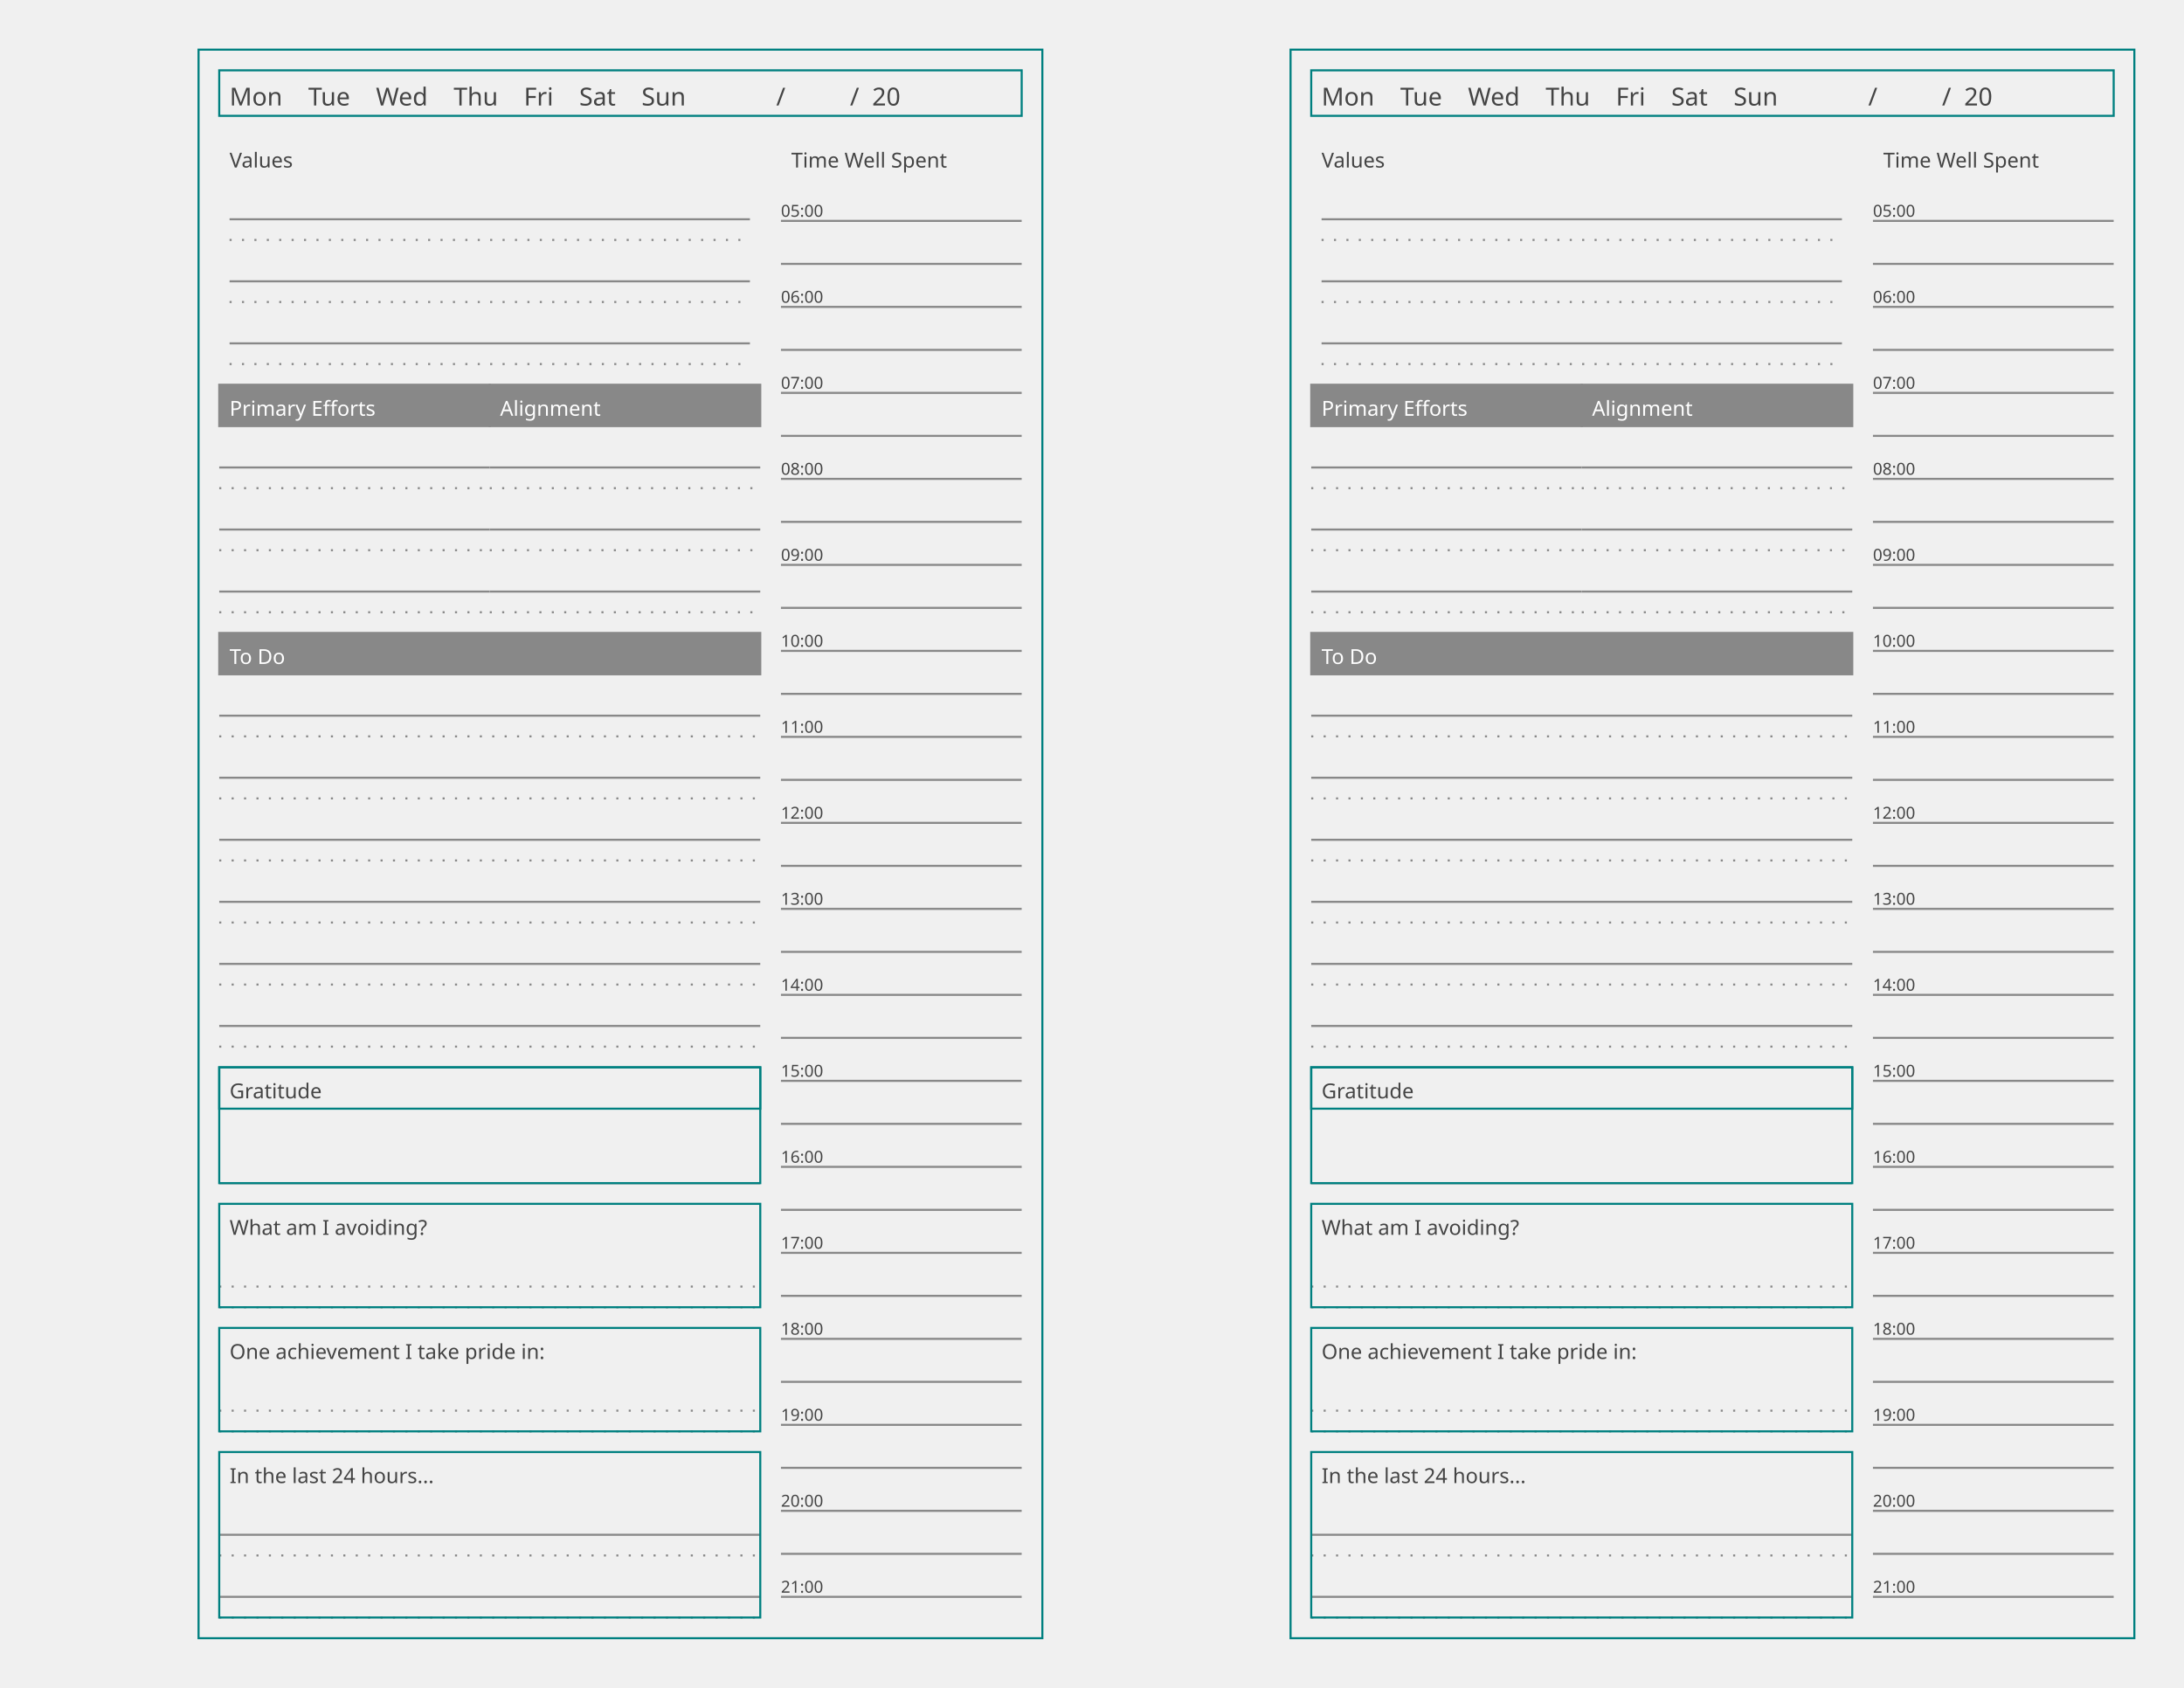
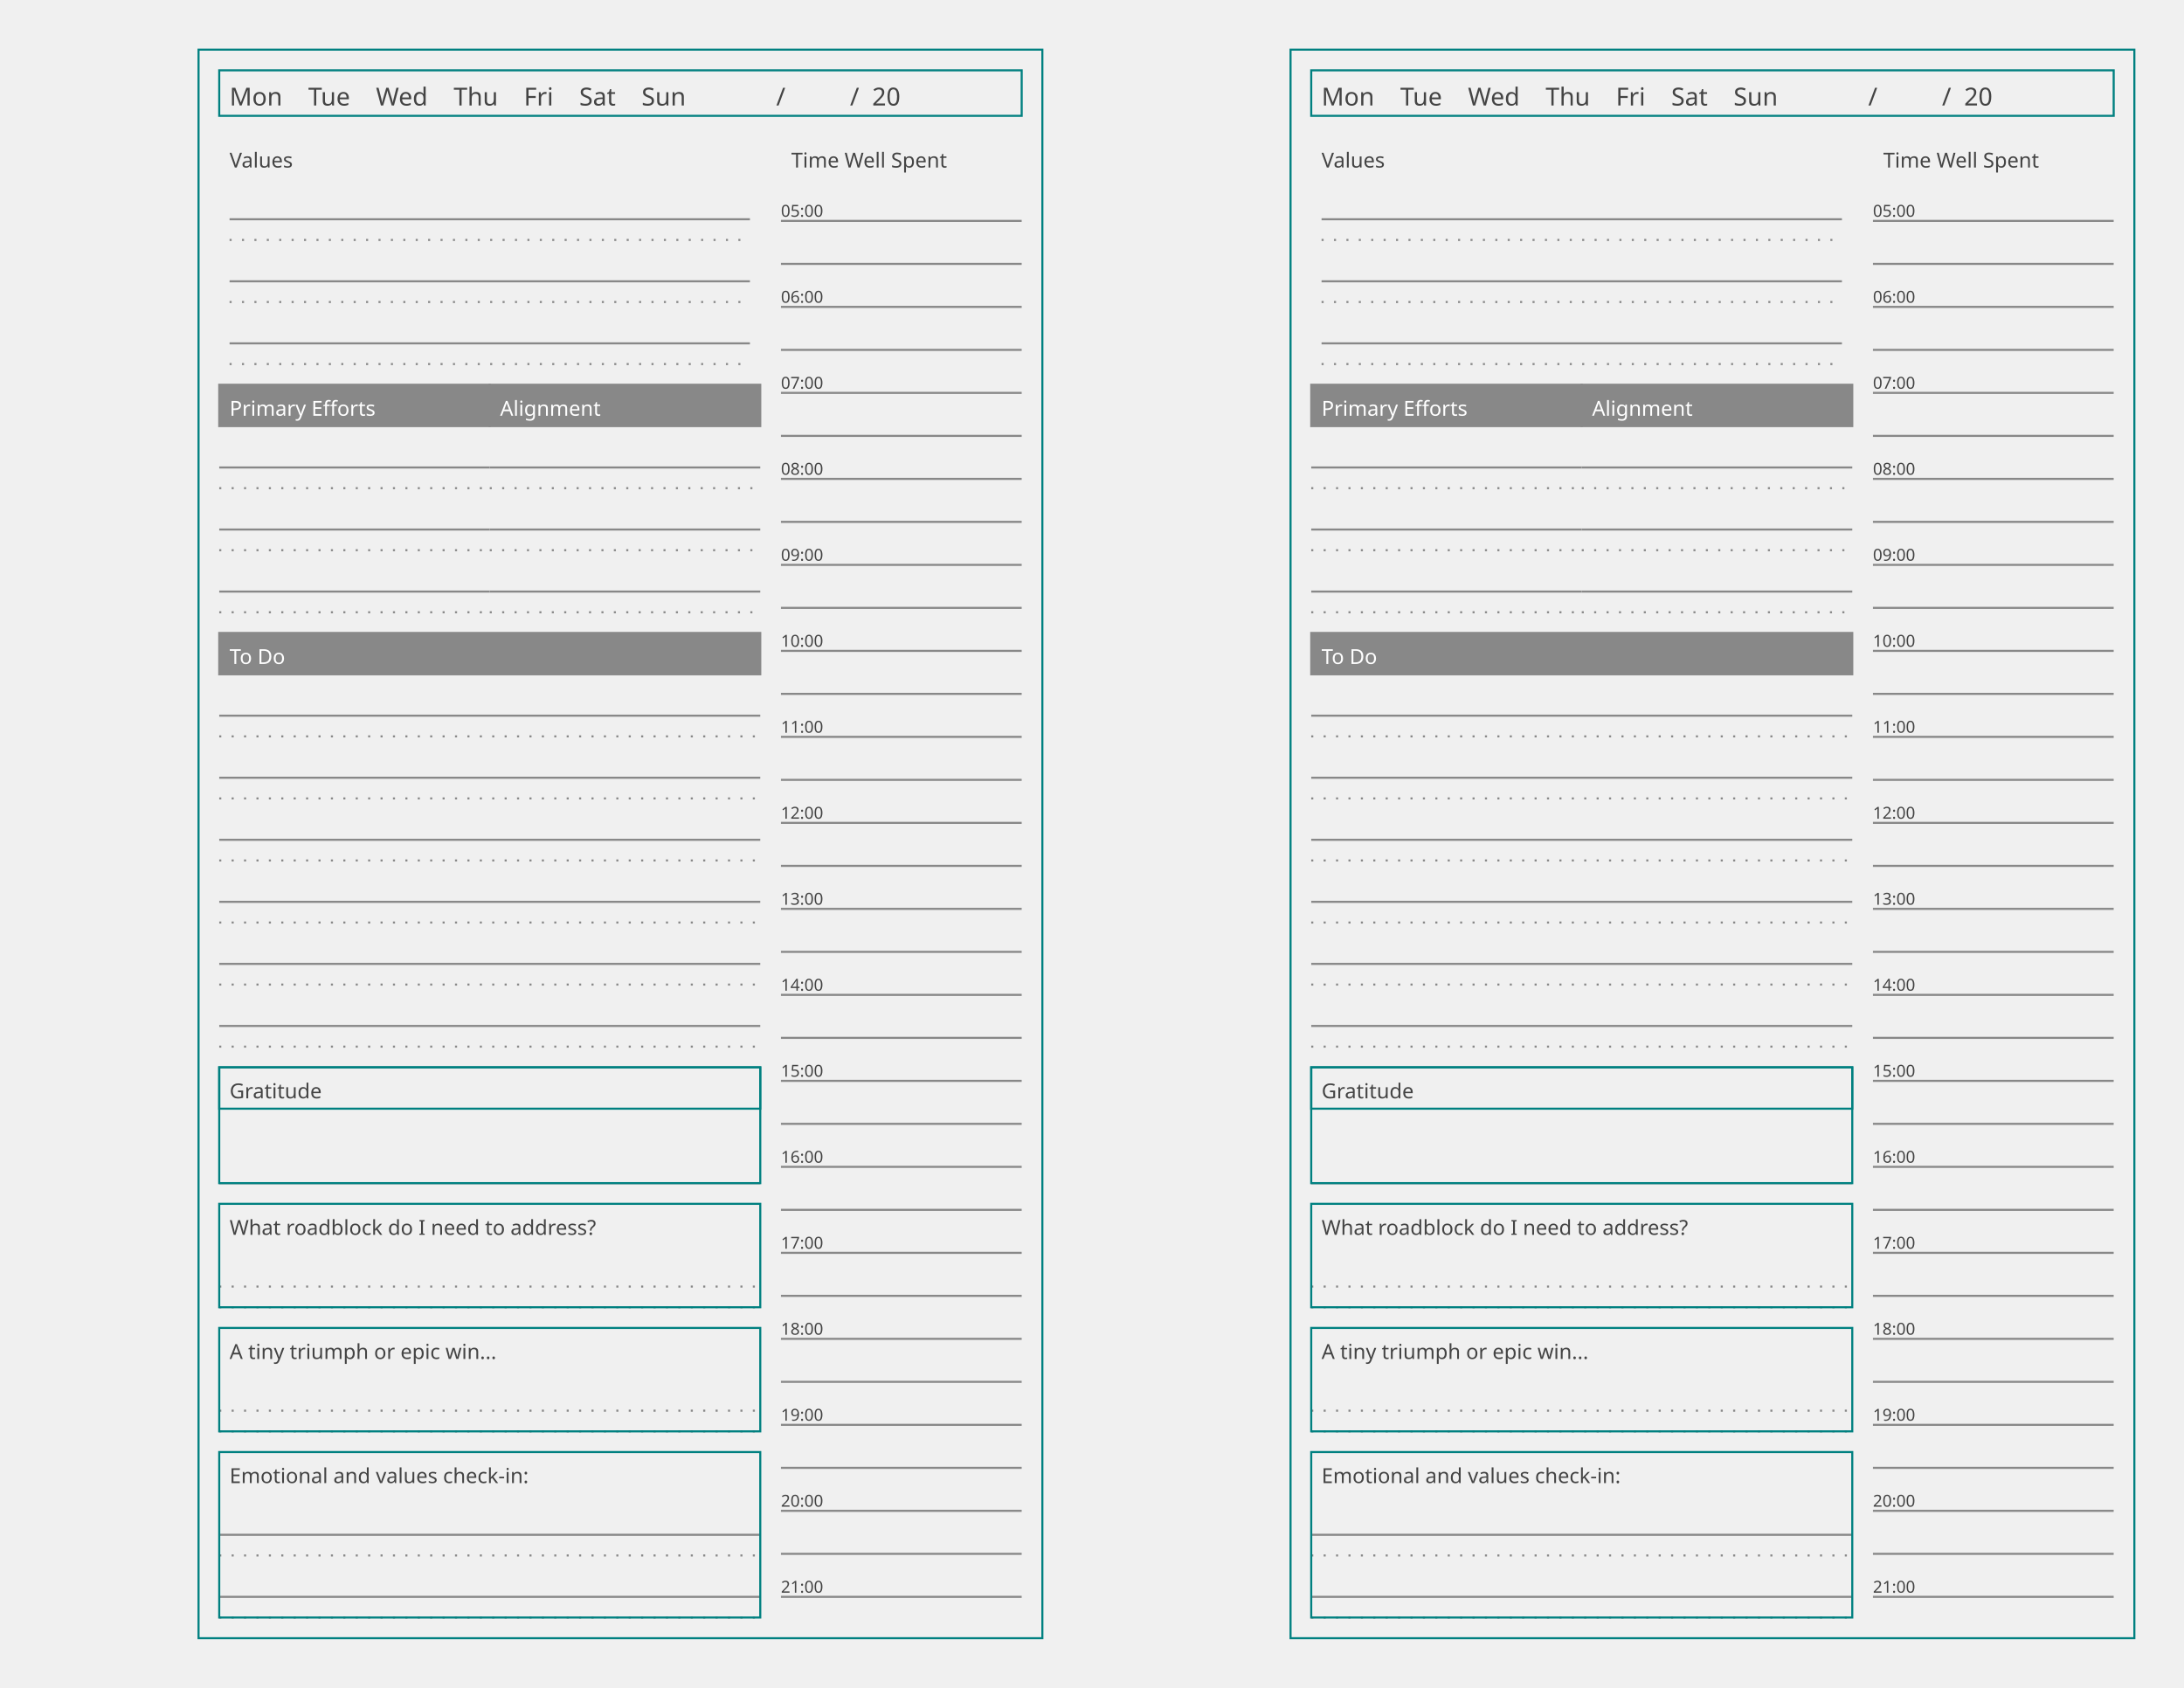
<svg xmlns="http://www.w3.org/2000/svg" baseProfile="tiny" height="8.5in" version="1.2" width="11in">
  <defs />
  <g transform="translate(96, 24.0)">
    <rect fill="none" height="768.0" stroke="#008080" width="408.0" x="0" y="0" />
    <g transform="translate(10, 10)">
      <rect fill="none" height="22" stroke="#008080" stroke-width="1" width="388.0" x="0" y="0" />
      <text alignment-baseline="text-after-edge" fill="#444444" font-family="Trebuchet MS" font-size="12" text-anchor="start" transform="translate(5,17)">Mon    Tue    Wed    Thu    Fri    Sat    Sun              /          /  20          </text>
    </g>
    <g transform="translate(10, 32)">
      <g transform="translate(0,10)">
        <g>
          <g transform="translate(0,0)">
            <text alignment-baseline="text-after-edge" fill="#444444" font-family="Ubuntu Mono" font-size="10" text-anchor="start" transform="translate(5,15)">Values</text>
          </g>
          <g transform="translate(0,20)">
            <g>
              <line stroke="#888888" stroke-dasharray="1,5" stroke-width="1" transform="translate(5,30.0)" x1="0" x2="251.6" y1="0" y2="0" />
              <line stroke="#888888" stroke-dasharray="1,5" stroke-width="1" transform="translate(5,60.0)" x1="0" x2="251.6" y1="0" y2="0" />
              <line stroke="#888888" stroke-dasharray="1,5" stroke-width="1" transform="translate(5,90.0)" x1="0" x2="251.6" y1="0" y2="0" />
            </g>
            <g>
              <line stroke="#888888" stroke-dasharray="1,0" stroke-width="1" transform="translate(5,20.0)" x1="0" x2="251.6" y1="0" y2="0" />
              <line stroke="#888888" stroke-dasharray="1,0" stroke-width="1" transform="translate(5,50.0)" x1="0" x2="251.6" y1="0" y2="0" />
              <line stroke="#888888" stroke-dasharray="1,0" stroke-width="1" transform="translate(5,80.0)" x1="0" x2="251.6" y1="0" y2="0" />
            </g>
          </g>
        </g>
      </g>
      <g transform="translate(0,130)">
        <g>
          <g transform="translate(0,0)">
            <g>
              <g transform="translate(0,0)">
                <rect fill="#888888" height="20" stroke="#888888" stroke-width="1" width="130.8" x="0" y="0" />
                <text alignment-baseline="text-after-edge" fill="#ffffff" font-family="Trebuchet MS" font-size="10" text-anchor="start" transform="translate(5,15)">Primary Efforts</text>
              </g>
              <g transform="translate(0,20)">
                <g>
                  <line stroke="#888888" stroke-dasharray="1,5" stroke-width="1" transform="translate(0,30.0)" x1="0" x2="130.8" y1="0" y2="0" />
                  <line stroke="#888888" stroke-dasharray="1,5" stroke-width="1" transform="translate(0,60.0)" x1="0" x2="130.8" y1="0" y2="0" />
                  <line stroke="#888888" stroke-dasharray="1,5" stroke-width="1" transform="translate(0,90.0)" x1="0" x2="130.8" y1="0" y2="0" />
                </g>
                <g>
                  <line stroke="#888888" stroke-dasharray="1,0" stroke-width="1" transform="translate(0,20.0)" x1="0" x2="130.8" y1="0" y2="0" />
                  <line stroke="#888888" stroke-dasharray="1,0" stroke-width="1" transform="translate(0,50.0)" x1="0" x2="130.8" y1="0" y2="0" />
                  <line stroke="#888888" stroke-dasharray="1,0" stroke-width="1" transform="translate(0,80.0)" x1="0" x2="130.8" y1="0" y2="0" />
                </g>
              </g>
            </g>
          </g>
          <g transform="translate(130.8,0)">
            <g>
              <g transform="translate(0,0)">
                <rect fill="#888888" height="20" stroke="#888888" stroke-width="1" width="130.8" x="0" y="0" />
                <text alignment-baseline="text-after-edge" fill="#ffffff" font-family="Trebuchet MS" font-size="10" text-anchor="start" transform="translate(5,15)">Alignment</text>
              </g>
              <g transform="translate(0,20)">
                <g>
                  <line stroke="#888888" stroke-dasharray="1,5" stroke-width="1" transform="translate(0,30.0)" x1="0" x2="130.8" y1="0" y2="0" />
                  <line stroke="#888888" stroke-dasharray="1,5" stroke-width="1" transform="translate(0,60.0)" x1="0" x2="130.8" y1="0" y2="0" />
                  <line stroke="#888888" stroke-dasharray="1,5" stroke-width="1" transform="translate(0,90.0)" x1="0" x2="130.8" y1="0" y2="0" />
                </g>
                <g>
                  <line stroke="#888888" stroke-dasharray="1,0" stroke-width="1" transform="translate(0,20.0)" x1="0" x2="130.8" y1="0" y2="0" />
                  <line stroke="#888888" stroke-dasharray="1,0" stroke-width="1" transform="translate(0,50.0)" x1="0" x2="130.8" y1="0" y2="0" />
                  <line stroke="#888888" stroke-dasharray="1,0" stroke-width="1" transform="translate(0,80.0)" x1="0" x2="130.8" y1="0" y2="0" />
                </g>
              </g>
            </g>
          </g>
        </g>
      </g>
      <g transform="translate(0,250)">
        <g>
          <g transform="translate(0,0)">
            <rect fill="#888888" height="20" stroke="#888888" stroke-width="1" width="261.6" x="0" y="0" />
            <text alignment-baseline="text-after-edge" fill="#ffffff" font-family="Ubuntu Mono" font-size="10" text-anchor="start" transform="translate(5,15)">To Do</text>
          </g>
          <g transform="translate(0,20)">
            <g>
              <line stroke="#888888" stroke-dasharray="1,5" stroke-width="1" transform="translate(0,30.0)" x1="0" x2="261.6" y1="0" y2="0" />
              <line stroke="#888888" stroke-dasharray="1,5" stroke-width="1" transform="translate(0,60.0)" x1="0" x2="261.6" y1="0" y2="0" />
              <line stroke="#888888" stroke-dasharray="1,5" stroke-width="1" transform="translate(0,90.0)" x1="0" x2="261.6" y1="0" y2="0" />
              <line stroke="#888888" stroke-dasharray="1,5" stroke-width="1" transform="translate(0,120.0)" x1="0" x2="261.6" y1="0" y2="0" />
              <line stroke="#888888" stroke-dasharray="1,5" stroke-width="1" transform="translate(0,150.0)" x1="0" x2="261.6" y1="0" y2="0" />
              <line stroke="#888888" stroke-dasharray="1,5" stroke-width="1" transform="translate(0,180.0)" x1="0" x2="261.6" y1="0" y2="0" />
            </g>
            <g>
              <line stroke="#888888" stroke-dasharray="1,0" stroke-width="1" transform="translate(0,20.0)" x1="0" x2="261.6" y1="0" y2="0" />
              <line stroke="#888888" stroke-dasharray="1,0" stroke-width="1" transform="translate(0,50.0)" x1="0" x2="261.6" y1="0" y2="0" />
              <line stroke="#888888" stroke-dasharray="1,0" stroke-width="1" transform="translate(0,80.0)" x1="0" x2="261.6" y1="0" y2="0" />
              <line stroke="#888888" stroke-dasharray="1,0" stroke-width="1" transform="translate(0,110.0)" x1="0" x2="261.6" y1="0" y2="0" />
              <line stroke="#888888" stroke-dasharray="1,0" stroke-width="1" transform="translate(0,140.0)" x1="0" x2="261.6" y1="0" y2="0" />
              <line stroke="#888888" stroke-dasharray="1,0" stroke-width="1" transform="translate(0,170.0)" x1="0" x2="261.6" y1="0" y2="0" />
            </g>
          </g>
        </g>
      </g>
      <g transform="translate(0,460)">
        <g>
          <g transform="translate(0,0)">
            <rect fill="none" height="20" stroke="#008080" stroke-width="1" width="261.6" x="0" y="0" />
            <text alignment-baseline="text-after-edge" fill="#444444" font-family="Trebuchet MS" font-size="10" text-anchor="start" transform="translate(5,15)">Gratitude</text>
          </g>
          <g transform="translate(0,20)">
            <line stroke="#888888" stroke-dasharray="1,0" stroke-width="1" transform="translate(0,36.0)" x1="0" x2="261.6" y1="0" y2="0" />
          </g>
        </g>
        <rect fill="none" height="56.0" stroke="#008080" stroke-width="1" width="261.6" x="0" y="0" />
      </g>
      <g transform="translate(0,526.0)">
        <g>
          <g transform="translate(0,0)">
-             <text alignment-baseline="text-after-edge" fill="#444444" font-family="Ubuntu Mono" font-size="10" text-anchor="start" transform="translate(5,15)">What am I avoiding?</text>
+             <text alignment-baseline="text-after-edge" fill="#444444" font-family="Ubuntu Mono" font-size="10" text-anchor="start" transform="translate(5,15)">What roadblock do I need to address?</text>
          </g>
          <g transform="translate(0,20)">
            <g>
              <line stroke="#888888" stroke-dasharray="1,5" stroke-width="1" transform="translate(0,30.0)" x1="0" x2="261.6" y1="0" y2="0" />
            </g>
            <g>
              <line stroke="#888888" stroke-dasharray="1,5" stroke-width="1" transform="translate(0,20.0)" x1="0" x2="261.6" y1="0" y2="0" />
            </g>
          </g>
        </g>
        <rect fill="none" height="50" stroke="#008080" stroke-width="1" width="261.6" x="0" y="0" />
      </g>
      <g transform="translate(0,586.0)">
        <g>
          <g transform="translate(0,0)">
-             <text alignment-baseline="text-after-edge" fill="#444444" font-family="Ubuntu Mono" font-size="10" text-anchor="start" transform="translate(5,15)">One achievement I take pride in:</text>
+             <text alignment-baseline="text-after-edge" fill="#444444" font-family="Ubuntu Mono" font-size="10" text-anchor="start" transform="translate(5,15)">A tiny triumph or epic win...</text>
          </g>
          <g transform="translate(0,20)">
            <g>
              <line stroke="#888888" stroke-dasharray="1,5" stroke-width="1" transform="translate(0,30.0)" x1="0" x2="261.6" y1="0" y2="0" />
            </g>
            <g>
              <line stroke="#888888" stroke-dasharray="1,5" stroke-width="1" transform="translate(0,20.0)" x1="0" x2="261.6" y1="0" y2="0" />
            </g>
          </g>
        </g>
        <rect fill="none" height="50" stroke="#008080" stroke-width="1" width="261.6" x="0" y="0" />
      </g>
      <g transform="translate(0,646.0)">
        <g>
          <g transform="translate(0,0)">
-             <text alignment-baseline="text-after-edge" fill="#444444" font-family="Ubuntu Mono" font-size="10" text-anchor="start" transform="translate(5,15)">In the last 24 hours...</text>
+             <text alignment-baseline="text-after-edge" fill="#444444" font-family="Ubuntu Mono" font-size="10" text-anchor="start" transform="translate(5,15)">Emotional and values check-in:</text>
          </g>
          <g transform="translate(0,20)">
            <g>
              <line stroke="#888888" stroke-dasharray="1,5" stroke-width="1" transform="translate(0,30.0)" x1="0" x2="261.6" y1="0" y2="0" />
              <line stroke="#888888" stroke-dasharray="1,5" stroke-width="1" transform="translate(0,60.0)" x1="0" x2="261.6" y1="0" y2="0" />
            </g>
            <g>
              <line stroke="#888888" stroke-dasharray="1,0" stroke-width="1" transform="translate(0,20.0)" x1="0" x2="261.6" y1="0" y2="0" />
              <line stroke="#888888" stroke-dasharray="1,0" stroke-width="1" transform="translate(0,50.0)" x1="0" x2="261.6" y1="0" y2="0" />
            </g>
          </g>
        </g>
        <rect fill="none" height="80" stroke="#008080" stroke-width="1" width="261.6" x="0" y="0" />
      </g>
    </g>
    <g transform="translate(281.6,32)">
      <g>
        <rect fill="none" height="20" stroke="none" width="116.4" x="0" y="10" />
        <text alignment-baseline="text-after-edge" fill="#444444" font-family="Ubuntu Mono" font-size="10" text-anchor="start" x="5" y="25">Time Well Spent</text>
      </g>
      <g>
        <text alignment-baseline="text-after-edge" fill="#444444" font-family="Ubuntu Mono" font-size="8" text-anchor="start" x="0" y="48.788">05:00</text>
        <line stroke="#888888" x1="0" x2="116.4" y1="50.788" y2="50.788" />
        <line stroke="#888888" x1="0" x2="116.4" y1="71.576" y2="71.576" />
        <text alignment-baseline="text-after-edge" fill="#444444" font-family="Ubuntu Mono" font-size="8" text-anchor="start" x="0" y="90.364">06:00</text>
        <line stroke="#888888" x1="0" x2="116.4" y1="92.364" y2="92.364" />
        <line stroke="#888888" x1="0" x2="116.4" y1="113.152" y2="113.152" />
        <text alignment-baseline="text-after-edge" fill="#444444" font-family="Ubuntu Mono" font-size="8" text-anchor="start" x="0" y="131.939">07:00</text>
        <line stroke="#888888" x1="0" x2="116.4" y1="133.939" y2="133.939" />
        <line stroke="#888888" x1="0" x2="116.4" y1="154.727" y2="154.727" />
        <text alignment-baseline="text-after-edge" fill="#444444" font-family="Ubuntu Mono" font-size="8" text-anchor="start" x="0" y="173.515">08:00</text>
        <line stroke="#888888" x1="0" x2="116.4" y1="175.515" y2="175.515" />
        <line stroke="#888888" x1="0" x2="116.4" y1="196.303" y2="196.303" />
        <text alignment-baseline="text-after-edge" fill="#444444" font-family="Ubuntu Mono" font-size="8" text-anchor="start" x="0" y="215.091">09:00</text>
        <line stroke="#888888" x1="0" x2="116.4" y1="217.091" y2="217.091" />
        <line stroke="#888888" x1="0" x2="116.4" y1="237.879" y2="237.879" />
        <text alignment-baseline="text-after-edge" fill="#444444" font-family="Ubuntu Mono" font-size="8" text-anchor="start" x="0" y="256.667">10:00</text>
        <line stroke="#888888" x1="0" x2="116.4" y1="258.667" y2="258.667" />
        <line stroke="#888888" x1="0" x2="116.4" y1="279.455" y2="279.455" />
        <text alignment-baseline="text-after-edge" fill="#444444" font-family="Ubuntu Mono" font-size="8" text-anchor="start" x="0" y="298.242">11:00</text>
        <line stroke="#888888" x1="0" x2="116.4" y1="300.242" y2="300.242" />
        <line stroke="#888888" x1="0" x2="116.4" y1="321.03" y2="321.03" />
        <text alignment-baseline="text-after-edge" fill="#444444" font-family="Ubuntu Mono" font-size="8" text-anchor="start" x="0" y="339.818">12:00</text>
        <line stroke="#888888" x1="0" x2="116.4" y1="341.818" y2="341.818" />
        <line stroke="#888888" x1="0" x2="116.4" y1="362.606" y2="362.606" />
        <text alignment-baseline="text-after-edge" fill="#444444" font-family="Ubuntu Mono" font-size="8" text-anchor="start" x="0" y="381.394">13:00</text>
        <line stroke="#888888" x1="0" x2="116.4" y1="383.394" y2="383.394" />
        <line stroke="#888888" x1="0" x2="116.4" y1="404.182" y2="404.182" />
        <text alignment-baseline="text-after-edge" fill="#444444" font-family="Ubuntu Mono" font-size="8" text-anchor="start" x="0" y="422.97">14:00</text>
        <line stroke="#888888" x1="0" x2="116.4" y1="424.97" y2="424.97" />
        <line stroke="#888888" x1="0" x2="116.4" y1="445.758" y2="445.758" />
        <text alignment-baseline="text-after-edge" fill="#444444" font-family="Ubuntu Mono" font-size="8" text-anchor="start" x="0" y="464.545">15:00</text>
        <line stroke="#888888" x1="0" x2="116.4" y1="466.545" y2="466.545" />
        <line stroke="#888888" x1="0" x2="116.4" y1="487.333" y2="487.333" />
        <text alignment-baseline="text-after-edge" fill="#444444" font-family="Ubuntu Mono" font-size="8" text-anchor="start" x="0" y="506.121">16:00</text>
        <line stroke="#888888" x1="0" x2="116.4" y1="508.121" y2="508.121" />
        <line stroke="#888888" x1="0" x2="116.4" y1="528.909" y2="528.909" />
        <text alignment-baseline="text-after-edge" fill="#444444" font-family="Ubuntu Mono" font-size="8" text-anchor="start" x="0" y="547.697">17:00</text>
        <line stroke="#888888" x1="0" x2="116.4" y1="549.697" y2="549.697" />
        <line stroke="#888888" x1="0" x2="116.4" y1="570.485" y2="570.485" />
        <text alignment-baseline="text-after-edge" fill="#444444" font-family="Ubuntu Mono" font-size="8" text-anchor="start" x="0" y="589.273">18:00</text>
        <line stroke="#888888" x1="0" x2="116.4" y1="591.273" y2="591.273" />
        <line stroke="#888888" x1="0" x2="116.4" y1="612.061" y2="612.061" />
        <text alignment-baseline="text-after-edge" fill="#444444" font-family="Ubuntu Mono" font-size="8" text-anchor="start" x="0" y="630.848">19:00</text>
        <line stroke="#888888" x1="0" x2="116.4" y1="632.848" y2="632.848" />
        <line stroke="#888888" x1="0" x2="116.4" y1="653.636" y2="653.636" />
        <text alignment-baseline="text-after-edge" fill="#444444" font-family="Ubuntu Mono" font-size="8" text-anchor="start" x="0" y="672.424">20:00</text>
        <line stroke="#888888" x1="0" x2="116.4" y1="674.424" y2="674.424" />
        <line stroke="#888888" x1="0" x2="116.4" y1="695.212" y2="695.212" />
        <text alignment-baseline="text-after-edge" fill="#444444" font-family="Ubuntu Mono" font-size="8" text-anchor="start" x="0" y="714.0">21:00</text>
        <line stroke="#888888" x1="0" x2="116.4" y1="716.0" y2="716.0" />
      </g>
    </g>
  </g>
  <g transform="translate(624.0, 24.0)">
    <rect fill="none" height="768.0" stroke="#008080" width="408.0" x="0" y="0" />
    <g transform="translate(10, 10)">
      <rect fill="none" height="22" stroke="#008080" stroke-width="1" width="388.0" x="0" y="0" />
      <text alignment-baseline="text-after-edge" fill="#444444" font-family="Trebuchet MS" font-size="12" text-anchor="start" transform="translate(5,17)">Mon    Tue    Wed    Thu    Fri    Sat    Sun              /          /  20          </text>
    </g>
    <g transform="translate(10, 32)">
      <g transform="translate(0,10)">
        <g>
          <g transform="translate(0,0)">
            <text alignment-baseline="text-after-edge" fill="#444444" font-family="Ubuntu Mono" font-size="10" text-anchor="start" transform="translate(5,15)">Values</text>
          </g>
          <g transform="translate(0,20)">
            <g>
              <line stroke="#888888" stroke-dasharray="1,5" stroke-width="1" transform="translate(5,30.0)" x1="0" x2="251.6" y1="0" y2="0" />
              <line stroke="#888888" stroke-dasharray="1,5" stroke-width="1" transform="translate(5,60.0)" x1="0" x2="251.6" y1="0" y2="0" />
              <line stroke="#888888" stroke-dasharray="1,5" stroke-width="1" transform="translate(5,90.0)" x1="0" x2="251.6" y1="0" y2="0" />
            </g>
            <g>
              <line stroke="#888888" stroke-dasharray="1,0" stroke-width="1" transform="translate(5,20.0)" x1="0" x2="251.6" y1="0" y2="0" />
              <line stroke="#888888" stroke-dasharray="1,0" stroke-width="1" transform="translate(5,50.0)" x1="0" x2="251.6" y1="0" y2="0" />
              <line stroke="#888888" stroke-dasharray="1,0" stroke-width="1" transform="translate(5,80.0)" x1="0" x2="251.6" y1="0" y2="0" />
            </g>
          </g>
        </g>
      </g>
      <g transform="translate(0,130)">
        <g>
          <g transform="translate(0,0)">
            <g>
              <g transform="translate(0,0)">
                <rect fill="#888888" height="20" stroke="#888888" stroke-width="1" width="130.8" x="0" y="0" />
                <text alignment-baseline="text-after-edge" fill="#ffffff" font-family="Trebuchet MS" font-size="10" text-anchor="start" transform="translate(5,15)">Primary Efforts</text>
              </g>
              <g transform="translate(0,20)">
                <g>
                  <line stroke="#888888" stroke-dasharray="1,5" stroke-width="1" transform="translate(0,30.0)" x1="0" x2="130.8" y1="0" y2="0" />
                  <line stroke="#888888" stroke-dasharray="1,5" stroke-width="1" transform="translate(0,60.0)" x1="0" x2="130.8" y1="0" y2="0" />
                  <line stroke="#888888" stroke-dasharray="1,5" stroke-width="1" transform="translate(0,90.0)" x1="0" x2="130.8" y1="0" y2="0" />
                </g>
                <g>
                  <line stroke="#888888" stroke-dasharray="1,0" stroke-width="1" transform="translate(0,20.0)" x1="0" x2="130.8" y1="0" y2="0" />
                  <line stroke="#888888" stroke-dasharray="1,0" stroke-width="1" transform="translate(0,50.0)" x1="0" x2="130.8" y1="0" y2="0" />
                  <line stroke="#888888" stroke-dasharray="1,0" stroke-width="1" transform="translate(0,80.0)" x1="0" x2="130.8" y1="0" y2="0" />
                </g>
              </g>
            </g>
          </g>
          <g transform="translate(130.8,0)">
            <g>
              <g transform="translate(0,0)">
                <rect fill="#888888" height="20" stroke="#888888" stroke-width="1" width="130.8" x="0" y="0" />
                <text alignment-baseline="text-after-edge" fill="#ffffff" font-family="Trebuchet MS" font-size="10" text-anchor="start" transform="translate(5,15)">Alignment</text>
              </g>
              <g transform="translate(0,20)">
                <g>
                  <line stroke="#888888" stroke-dasharray="1,5" stroke-width="1" transform="translate(0,30.0)" x1="0" x2="130.8" y1="0" y2="0" />
                  <line stroke="#888888" stroke-dasharray="1,5" stroke-width="1" transform="translate(0,60.0)" x1="0" x2="130.8" y1="0" y2="0" />
                  <line stroke="#888888" stroke-dasharray="1,5" stroke-width="1" transform="translate(0,90.0)" x1="0" x2="130.8" y1="0" y2="0" />
                </g>
                <g>
                  <line stroke="#888888" stroke-dasharray="1,0" stroke-width="1" transform="translate(0,20.0)" x1="0" x2="130.8" y1="0" y2="0" />
                  <line stroke="#888888" stroke-dasharray="1,0" stroke-width="1" transform="translate(0,50.0)" x1="0" x2="130.8" y1="0" y2="0" />
                  <line stroke="#888888" stroke-dasharray="1,0" stroke-width="1" transform="translate(0,80.0)" x1="0" x2="130.8" y1="0" y2="0" />
                </g>
              </g>
            </g>
          </g>
        </g>
      </g>
      <g transform="translate(0,250)">
        <g>
          <g transform="translate(0,0)">
            <rect fill="#888888" height="20" stroke="#888888" stroke-width="1" width="261.6" x="0" y="0" />
            <text alignment-baseline="text-after-edge" fill="#ffffff" font-family="Ubuntu Mono" font-size="10" text-anchor="start" transform="translate(5,15)">To Do</text>
          </g>
          <g transform="translate(0,20)">
            <g>
              <line stroke="#888888" stroke-dasharray="1,5" stroke-width="1" transform="translate(0,30.0)" x1="0" x2="261.6" y1="0" y2="0" />
              <line stroke="#888888" stroke-dasharray="1,5" stroke-width="1" transform="translate(0,60.0)" x1="0" x2="261.6" y1="0" y2="0" />
              <line stroke="#888888" stroke-dasharray="1,5" stroke-width="1" transform="translate(0,90.0)" x1="0" x2="261.6" y1="0" y2="0" />
              <line stroke="#888888" stroke-dasharray="1,5" stroke-width="1" transform="translate(0,120.0)" x1="0" x2="261.6" y1="0" y2="0" />
              <line stroke="#888888" stroke-dasharray="1,5" stroke-width="1" transform="translate(0,150.0)" x1="0" x2="261.6" y1="0" y2="0" />
              <line stroke="#888888" stroke-dasharray="1,5" stroke-width="1" transform="translate(0,180.0)" x1="0" x2="261.6" y1="0" y2="0" />
            </g>
            <g>
              <line stroke="#888888" stroke-dasharray="1,0" stroke-width="1" transform="translate(0,20.0)" x1="0" x2="261.6" y1="0" y2="0" />
              <line stroke="#888888" stroke-dasharray="1,0" stroke-width="1" transform="translate(0,50.0)" x1="0" x2="261.6" y1="0" y2="0" />
              <line stroke="#888888" stroke-dasharray="1,0" stroke-width="1" transform="translate(0,80.0)" x1="0" x2="261.6" y1="0" y2="0" />
              <line stroke="#888888" stroke-dasharray="1,0" stroke-width="1" transform="translate(0,110.0)" x1="0" x2="261.6" y1="0" y2="0" />
              <line stroke="#888888" stroke-dasharray="1,0" stroke-width="1" transform="translate(0,140.0)" x1="0" x2="261.6" y1="0" y2="0" />
              <line stroke="#888888" stroke-dasharray="1,0" stroke-width="1" transform="translate(0,170.0)" x1="0" x2="261.6" y1="0" y2="0" />
            </g>
          </g>
        </g>
      </g>
      <g transform="translate(0,460)">
        <g>
          <g transform="translate(0,0)">
            <rect fill="none" height="20" stroke="#008080" stroke-width="1" width="261.6" x="0" y="0" />
            <text alignment-baseline="text-after-edge" fill="#444444" font-family="Trebuchet MS" font-size="10" text-anchor="start" transform="translate(5,15)">Gratitude</text>
          </g>
          <g transform="translate(0,20)">
            <line stroke="#888888" stroke-dasharray="1,0" stroke-width="1" transform="translate(0,36.0)" x1="0" x2="261.6" y1="0" y2="0" />
          </g>
        </g>
        <rect fill="none" height="56.0" stroke="#008080" stroke-width="1" width="261.6" x="0" y="0" />
      </g>
      <g transform="translate(0,526.0)">
        <g>
          <g transform="translate(0,0)">
-             <text alignment-baseline="text-after-edge" fill="#444444" font-family="Ubuntu Mono" font-size="10" text-anchor="start" transform="translate(5,15)">What am I avoiding?</text>
+             <text alignment-baseline="text-after-edge" fill="#444444" font-family="Ubuntu Mono" font-size="10" text-anchor="start" transform="translate(5,15)">What roadblock do I need to address?</text>
          </g>
          <g transform="translate(0,20)">
            <g>
              <line stroke="#888888" stroke-dasharray="1,5" stroke-width="1" transform="translate(0,30.0)" x1="0" x2="261.6" y1="0" y2="0" />
            </g>
            <g>
              <line stroke="#888888" stroke-dasharray="1,5" stroke-width="1" transform="translate(0,20.0)" x1="0" x2="261.6" y1="0" y2="0" />
            </g>
          </g>
        </g>
        <rect fill="none" height="50" stroke="#008080" stroke-width="1" width="261.6" x="0" y="0" />
      </g>
      <g transform="translate(0,586.0)">
        <g>
          <g transform="translate(0,0)">
-             <text alignment-baseline="text-after-edge" fill="#444444" font-family="Ubuntu Mono" font-size="10" text-anchor="start" transform="translate(5,15)">One achievement I take pride in:</text>
+             <text alignment-baseline="text-after-edge" fill="#444444" font-family="Ubuntu Mono" font-size="10" text-anchor="start" transform="translate(5,15)">A tiny triumph or epic win...</text>
          </g>
          <g transform="translate(0,20)">
            <g>
              <line stroke="#888888" stroke-dasharray="1,5" stroke-width="1" transform="translate(0,30.0)" x1="0" x2="261.6" y1="0" y2="0" />
            </g>
            <g>
              <line stroke="#888888" stroke-dasharray="1,5" stroke-width="1" transform="translate(0,20.0)" x1="0" x2="261.6" y1="0" y2="0" />
            </g>
          </g>
        </g>
        <rect fill="none" height="50" stroke="#008080" stroke-width="1" width="261.6" x="0" y="0" />
      </g>
      <g transform="translate(0,646.0)">
        <g>
          <g transform="translate(0,0)">
-             <text alignment-baseline="text-after-edge" fill="#444444" font-family="Ubuntu Mono" font-size="10" text-anchor="start" transform="translate(5,15)">In the last 24 hours...</text>
+             <text alignment-baseline="text-after-edge" fill="#444444" font-family="Ubuntu Mono" font-size="10" text-anchor="start" transform="translate(5,15)">Emotional and values check-in:</text>
          </g>
          <g transform="translate(0,20)">
            <g>
              <line stroke="#888888" stroke-dasharray="1,5" stroke-width="1" transform="translate(0,30.0)" x1="0" x2="261.6" y1="0" y2="0" />
              <line stroke="#888888" stroke-dasharray="1,5" stroke-width="1" transform="translate(0,60.0)" x1="0" x2="261.6" y1="0" y2="0" />
            </g>
            <g>
              <line stroke="#888888" stroke-dasharray="1,0" stroke-width="1" transform="translate(0,20.0)" x1="0" x2="261.6" y1="0" y2="0" />
              <line stroke="#888888" stroke-dasharray="1,0" stroke-width="1" transform="translate(0,50.0)" x1="0" x2="261.6" y1="0" y2="0" />
            </g>
          </g>
        </g>
        <rect fill="none" height="80" stroke="#008080" stroke-width="1" width="261.6" x="0" y="0" />
      </g>
    </g>
    <g transform="translate(281.6,32)">
      <g>
        <rect fill="none" height="20" stroke="none" width="116.4" x="0" y="10" />
        <text alignment-baseline="text-after-edge" fill="#444444" font-family="Ubuntu Mono" font-size="10" text-anchor="start" x="5" y="25">Time Well Spent</text>
      </g>
      <g>
        <text alignment-baseline="text-after-edge" fill="#444444" font-family="Ubuntu Mono" font-size="8" text-anchor="start" x="0" y="48.788">05:00</text>
        <line stroke="#888888" x1="0" x2="116.4" y1="50.788" y2="50.788" />
        <line stroke="#888888" x1="0" x2="116.4" y1="71.576" y2="71.576" />
        <text alignment-baseline="text-after-edge" fill="#444444" font-family="Ubuntu Mono" font-size="8" text-anchor="start" x="0" y="90.364">06:00</text>
        <line stroke="#888888" x1="0" x2="116.4" y1="92.364" y2="92.364" />
        <line stroke="#888888" x1="0" x2="116.4" y1="113.152" y2="113.152" />
        <text alignment-baseline="text-after-edge" fill="#444444" font-family="Ubuntu Mono" font-size="8" text-anchor="start" x="0" y="131.939">07:00</text>
        <line stroke="#888888" x1="0" x2="116.4" y1="133.939" y2="133.939" />
        <line stroke="#888888" x1="0" x2="116.4" y1="154.727" y2="154.727" />
        <text alignment-baseline="text-after-edge" fill="#444444" font-family="Ubuntu Mono" font-size="8" text-anchor="start" x="0" y="173.515">08:00</text>
        <line stroke="#888888" x1="0" x2="116.4" y1="175.515" y2="175.515" />
        <line stroke="#888888" x1="0" x2="116.4" y1="196.303" y2="196.303" />
        <text alignment-baseline="text-after-edge" fill="#444444" font-family="Ubuntu Mono" font-size="8" text-anchor="start" x="0" y="215.091">09:00</text>
        <line stroke="#888888" x1="0" x2="116.4" y1="217.091" y2="217.091" />
        <line stroke="#888888" x1="0" x2="116.4" y1="237.879" y2="237.879" />
        <text alignment-baseline="text-after-edge" fill="#444444" font-family="Ubuntu Mono" font-size="8" text-anchor="start" x="0" y="256.667">10:00</text>
        <line stroke="#888888" x1="0" x2="116.4" y1="258.667" y2="258.667" />
        <line stroke="#888888" x1="0" x2="116.4" y1="279.455" y2="279.455" />
        <text alignment-baseline="text-after-edge" fill="#444444" font-family="Ubuntu Mono" font-size="8" text-anchor="start" x="0" y="298.242">11:00</text>
        <line stroke="#888888" x1="0" x2="116.4" y1="300.242" y2="300.242" />
        <line stroke="#888888" x1="0" x2="116.4" y1="321.03" y2="321.03" />
        <text alignment-baseline="text-after-edge" fill="#444444" font-family="Ubuntu Mono" font-size="8" text-anchor="start" x="0" y="339.818">12:00</text>
        <line stroke="#888888" x1="0" x2="116.4" y1="341.818" y2="341.818" />
        <line stroke="#888888" x1="0" x2="116.4" y1="362.606" y2="362.606" />
        <text alignment-baseline="text-after-edge" fill="#444444" font-family="Ubuntu Mono" font-size="8" text-anchor="start" x="0" y="381.394">13:00</text>
        <line stroke="#888888" x1="0" x2="116.4" y1="383.394" y2="383.394" />
        <line stroke="#888888" x1="0" x2="116.4" y1="404.182" y2="404.182" />
        <text alignment-baseline="text-after-edge" fill="#444444" font-family="Ubuntu Mono" font-size="8" text-anchor="start" x="0" y="422.97">14:00</text>
        <line stroke="#888888" x1="0" x2="116.4" y1="424.97" y2="424.97" />
        <line stroke="#888888" x1="0" x2="116.4" y1="445.758" y2="445.758" />
        <text alignment-baseline="text-after-edge" fill="#444444" font-family="Ubuntu Mono" font-size="8" text-anchor="start" x="0" y="464.545">15:00</text>
        <line stroke="#888888" x1="0" x2="116.4" y1="466.545" y2="466.545" />
        <line stroke="#888888" x1="0" x2="116.4" y1="487.333" y2="487.333" />
        <text alignment-baseline="text-after-edge" fill="#444444" font-family="Ubuntu Mono" font-size="8" text-anchor="start" x="0" y="506.121">16:00</text>
        <line stroke="#888888" x1="0" x2="116.4" y1="508.121" y2="508.121" />
        <line stroke="#888888" x1="0" x2="116.4" y1="528.909" y2="528.909" />
        <text alignment-baseline="text-after-edge" fill="#444444" font-family="Ubuntu Mono" font-size="8" text-anchor="start" x="0" y="547.697">17:00</text>
        <line stroke="#888888" x1="0" x2="116.4" y1="549.697" y2="549.697" />
        <line stroke="#888888" x1="0" x2="116.4" y1="570.485" y2="570.485" />
        <text alignment-baseline="text-after-edge" fill="#444444" font-family="Ubuntu Mono" font-size="8" text-anchor="start" x="0" y="589.273">18:00</text>
        <line stroke="#888888" x1="0" x2="116.4" y1="591.273" y2="591.273" />
        <line stroke="#888888" x1="0" x2="116.4" y1="612.061" y2="612.061" />
        <text alignment-baseline="text-after-edge" fill="#444444" font-family="Ubuntu Mono" font-size="8" text-anchor="start" x="0" y="630.848">19:00</text>
        <line stroke="#888888" x1="0" x2="116.4" y1="632.848" y2="632.848" />
        <line stroke="#888888" x1="0" x2="116.4" y1="653.636" y2="653.636" />
        <text alignment-baseline="text-after-edge" fill="#444444" font-family="Ubuntu Mono" font-size="8" text-anchor="start" x="0" y="672.424">20:00</text>
        <line stroke="#888888" x1="0" x2="116.4" y1="674.424" y2="674.424" />
        <line stroke="#888888" x1="0" x2="116.4" y1="695.212" y2="695.212" />
        <text alignment-baseline="text-after-edge" fill="#444444" font-family="Ubuntu Mono" font-size="8" text-anchor="start" x="0" y="714.0">21:00</text>
        <line stroke="#888888" x1="0" x2="116.4" y1="716.0" y2="716.0" />
      </g>
    </g>
  </g>
</svg>
